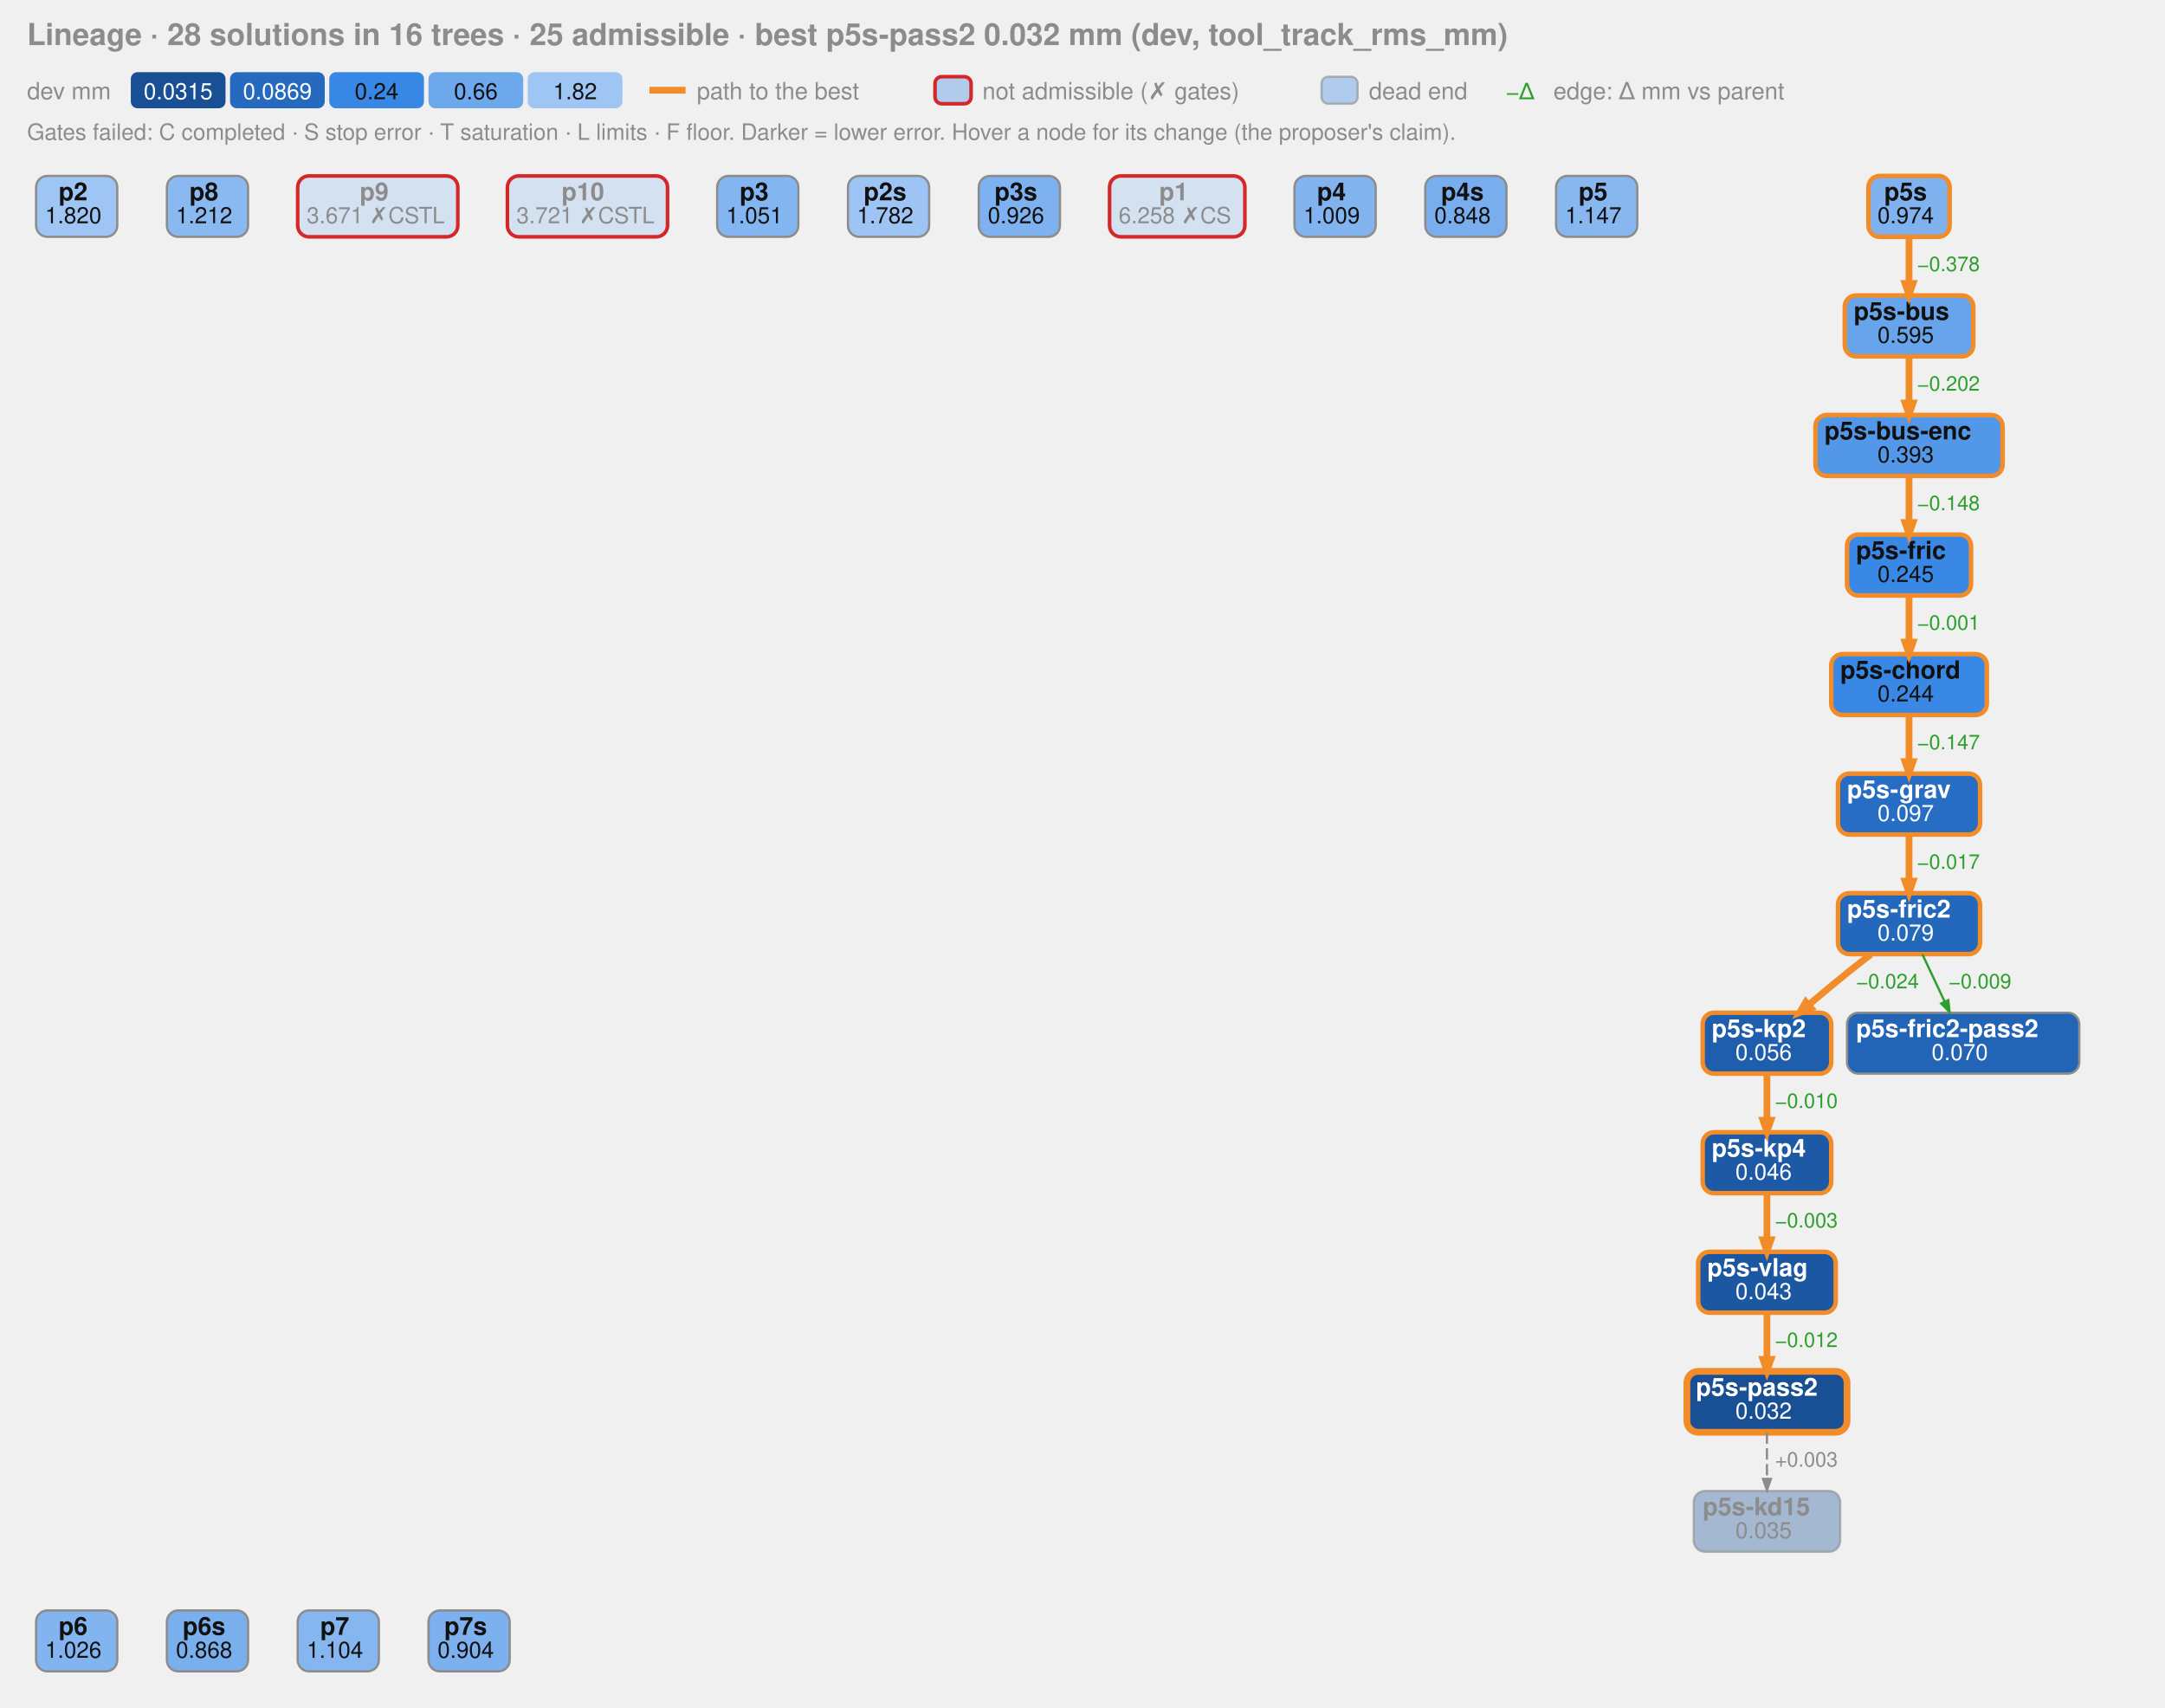
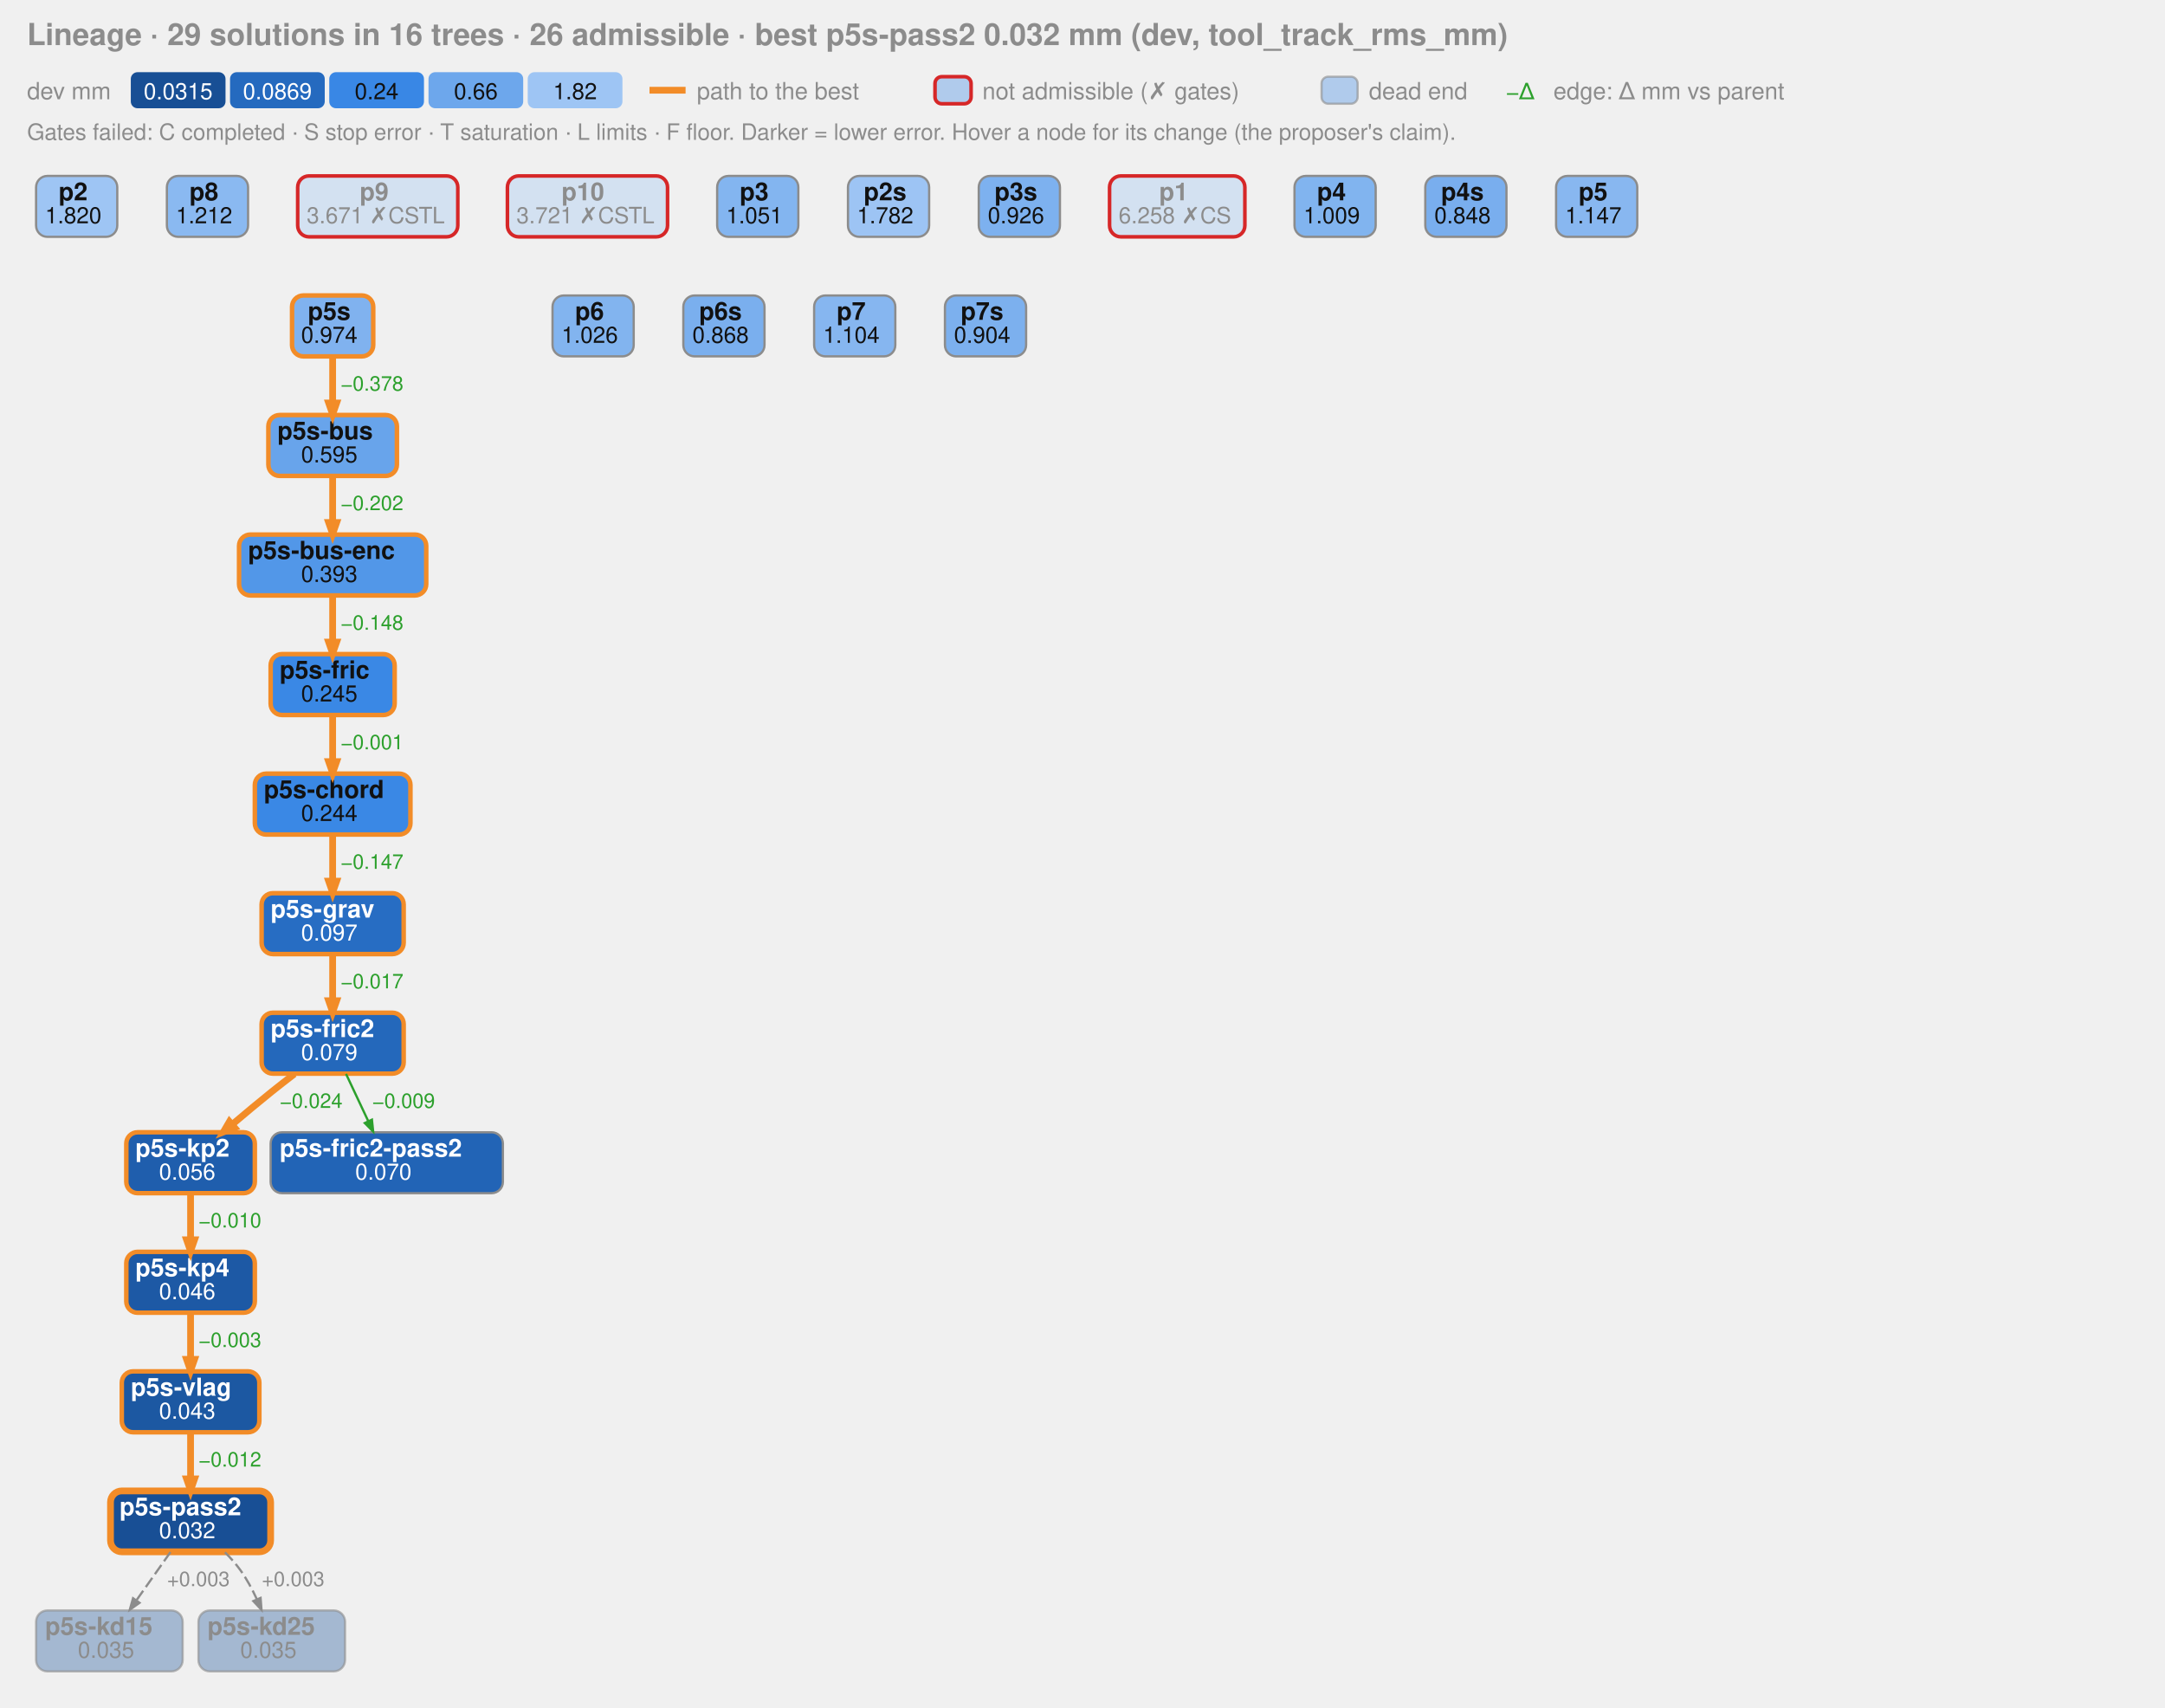
- <svg xmlns="http://www.w3.org/2000/svg" xmlns:xlink="http://www.w3.org/1999/xlink" width="960" height="757" viewBox="0 0 960 757" font-family="Helvetica, Arial, 'Liberation Sans', 'Nimbus Sans', sans-serif" font-size="11" fill="#8c8c8c" role="img" aria-label="Lineage · 28 solutions in 16 trees · 25 admissible · best p5s-pass2 0.032 mm (dev, tool_track_rms_mm)">
-   <text x="12.0" y="20.0" font-size="13.5" font-weight="600">Lineage · 28 solutions in 16 trees · 25 admissible · best p5s-pass2 0.032 mm (dev, tool_track_rms_mm)</text>
+ <svg xmlns="http://www.w3.org/2000/svg" xmlns:xlink="http://www.w3.org/1999/xlink" width="960" height="757" viewBox="0 0 960 757" font-family="Helvetica, Arial, 'Liberation Sans', 'Nimbus Sans', sans-serif" font-size="11" fill="#8c8c8c" role="img" aria-label="Lineage · 29 solutions in 16 trees · 26 admissible · best p5s-pass2 0.032 mm (dev, tool_track_rms_mm)">
+   <text x="12.0" y="20.0" font-size="13.5" font-weight="600">Lineage · 29 solutions in 16 trees · 26 admissible · best p5s-pass2 0.032 mm (dev, tool_track_rms_mm)</text>
  <text x="12.0" y="44.0" font-size="10.5">dev mm</text>
  <rect x="58.0" y="32.0" width="42" height="16" rx="3" fill="#184f95" />
  <text x="79.0" y="44.0" fill="#ffffff" font-size="10" text-anchor="middle">0.0315</text>
  <rect x="102.0" y="32.0" width="42" height="16" rx="3" fill="#256abf" />
  <text x="123.0" y="44.0" fill="#ffffff" font-size="10" text-anchor="middle">0.0869</text>
  <rect x="146.0" y="32.0" width="42" height="16" rx="3" fill="#3987e5" />
  <text x="167.0" y="44.0" fill="#111111" font-size="10" text-anchor="middle">0.24</text>
  <rect x="190.0" y="32.0" width="42" height="16" rx="3" fill="#6da7ec" />
  <text x="211.0" y="44.0" fill="#111111" font-size="10" text-anchor="middle">0.66</text>
  <rect x="234.0" y="32.0" width="42" height="16" rx="3" fill="#9ec5f4" />
  <text x="255.0" y="44.0" fill="#111111" font-size="10" text-anchor="middle">1.82</text>
  <line x1="288.0" x2="304.0" y1="40.0" y2="40.0" stroke="#f28c28" stroke-width="3" />
  <text x="309.0" y="44.0" font-size="10.5">path to the best</text>
  <rect x="414.6" y="34.0" width="16" height="12" rx="3" fill="#3987e5" fill-opacity="0.35" stroke="#d62728" stroke-width="1.6" />
  <text x="435.6" y="44.0" font-size="10.5">not admissible (✗ gates)</text>
  <rect x="586.0" y="34.0" width="16" height="12" rx="3" fill="#3987e5" fill-opacity="0.35" stroke="#8c8c8c" stroke-opacity="0.6" />
  <text x="607.0" y="44.0" font-size="10.5">dead end</text>
  <text x="667.8" y="44.0" fill="#2ca02c" font-size="10">−Δ</text>
  <text x="688.8" y="44.0" font-size="10.5">edge: Δ mm vs parent</text>
  <text x="12.0" y="62.0" font-size="10">Gates failed: C completed · S stop error · T saturation · L limits · F floor. Darker = lower error. Hover a node for its change (the proposer's claim).</text>
  <g transform="translate(12.0 74.0)">
    <g class="graph" transform="scale(1 1) rotate(0) translate(4 31)">
      <g class="node">
        <a xlink:title="#1 p2 · 1.820 mm · admissible · change: the trajectory's column (as built), board PD">
          <rect fill="#9ec5f4" stroke="#8c8c8c" x="0" y="-27" width="36" height="27" rx="5" />
          <text x="10" y="-16.2" font-weight="bold" fill="#111111">p2</text>
          <text x="4" y="-6" font-size="10" fill="#111111">1.820</text>
        </a>
      </g>
    </g>
  </g>
  <g transform="translate(70.0 74.0)">
    <g class="graph" transform="scale(1 1) rotate(0) translate(4 31)">
      <g class="node">
        <a xlink:title="#2 p8 · 1.212 mm · admissible · change: model at plan time, host spring + board damper">
          <rect fill="#8ab9f1" stroke="#8c8c8c" x="0" y="-27" width="36" height="27" rx="5" />
          <text x="10" y="-16.2" font-weight="bold" fill="#111111">p8</text>
          <text x="4" y="-6" font-size="10" fill="#111111">1.212</text>
        </a>
      </g>
    </g>
  </g>
  <g transform="translate(128.0 74.0)">
    <g class="graph" transform="scale(1 1) rotate(0) translate(4 31)">
      <g class="node inadmissible">
        <a xlink:title="#3 p9 · 3.671 mm · not admissible: completed 25 tasks, stop_error_max_mm 11 tasks, saturation_share_pct 17 tasks, limit_violations 33 tasks · change: model at the host on the measured state, computed torque on the host">
          <rect fill="#9ec5f4" fill-opacity="0.35" stroke="#d62728" stroke-width="1.6" x="0" y="-27" width="71" height="27" rx="5" />
          <text x="27.5" y="-16.2" font-weight="bold" fill="#8c8c8c">p9</text>
          <text x="4" y="-6" font-size="10" fill="#8c8c8c">3.671 ✗CSTL</text>
        </a>
      </g>
    </g>
  </g>
  <g transform="translate(221.0 74.0)">
    <g class="graph" transform="scale(1 1) rotate(0) translate(4 31)">
      <g class="node inadmissible">
        <a xlink:title="#4 p10 · 3.721 mm · not admissible: completed 28 tasks, stop_error_max_mm 17 tasks, saturation_share_pct 19 tasks, limit_violations 32 tasks · change: model at plan time, PD on the host">
          <rect fill="#9ec5f4" fill-opacity="0.35" stroke="#d62728" stroke-width="1.6" x="0" y="-27" width="71" height="27" rx="5" />
          <text x="24" y="-16.2" font-weight="bold" fill="#8c8c8c">p10</text>
          <text x="4" y="-6" font-size="10" fill="#8c8c8c">3.721 ✗CSTL</text>
        </a>
      </g>
    </g>
  </g>
  <g transform="translate(314.0 74.0)">
    <g class="graph" transform="scale(1 1) rotate(0) translate(4 31)">
      <g class="node">
        <a xlink:title="#5 p3 · 1.051 mm · admissible · change: model at plan time, board PD, the datasheet's lookahead">
          <rect fill="#83b5f0" stroke="#8c8c8c" x="0" y="-27" width="36" height="27" rx="5" />
          <text x="10" y="-16.2" font-weight="bold" fill="#111111">p3</text>
          <text x="4" y="-6" font-size="10" fill="#111111">1.051</text>
        </a>
      </g>
    </g>
  </g>
  <g transform="translate(372.0 74.0)">
    <g class="graph" transform="scale(1 1) rotate(0) translate(4 31)">
      <g class="node">
        <a xlink:title="#6 p2s · 1.782 mm · admissible · change: the trajectory's column (as built), board PD, secant_mid_ff">
          <rect fill="#9dc4f4" stroke="#8c8c8c" x="0" y="-27" width="36" height="27" rx="5" />
          <text x="7" y="-16.2" font-weight="bold" fill="#111111">p2s</text>
          <text x="4" y="-6" font-size="10" fill="#111111">1.782</text>
        </a>
      </g>
    </g>
  </g>
  <g transform="translate(430.0 74.0)">
    <g class="graph" transform="scale(1 1) rotate(0) translate(4 31)">
      <g class="node">
        <a xlink:title="#7 p3s · 0.926 mm · admissible · change: model at plan time, board PD, the datasheet's lookahead, secant_mid_ff">
          <rect fill="#7db1ef" stroke="#8c8c8c" x="0" y="-27" width="36" height="27" rx="5" />
          <text x="7" y="-16.2" font-weight="bold" fill="#111111">p3s</text>
          <text x="4" y="-6" font-size="10" fill="#111111">0.926</text>
        </a>
      </g>
    </g>
  </g>
  <g transform="translate(488.0 74.0)">
    <g class="graph" transform="scale(1 1) rotate(0) translate(4 31)">
      <g class="node inadmissible">
        <a xlink:title="#8 p1 · 6.258 mm · not admissible: completed 41 tasks, stop_error_max_mm 41 tasks · change: no feed-forward, board PD, calibrated lookahead">
          <rect fill="#9ec5f4" fill-opacity="0.35" stroke="#d62728" stroke-width="1.6" x="0" y="-27" width="60" height="27" rx="5" />
          <text x="22" y="-16.2" font-weight="bold" fill="#8c8c8c">p1</text>
          <text x="4" y="-6" font-size="10" fill="#8c8c8c">6.258 ✗CS</text>
        </a>
      </g>
    </g>
  </g>
  <g transform="translate(570.0 74.0)">
    <g class="graph" transform="scale(1 1) rotate(0) translate(4 31)">
      <g class="node">
        <a xlink:title="#9 p4 · 1.009 mm · admissible · change: model at plan time, board PD, calibrated lookahead">
          <rect fill="#81b4ef" stroke="#8c8c8c" x="0" y="-27" width="36" height="27" rx="5" />
          <text x="10" y="-16.2" font-weight="bold" fill="#111111">p4</text>
          <text x="4" y="-6" font-size="10" fill="#111111">1.009</text>
        </a>
      </g>
    </g>
  </g>
  <g transform="translate(628.0 74.0)">
    <g class="graph" transform="scale(1 1) rotate(0) translate(4 31)">
      <g class="node">
        <a xlink:title="#10 p4s · 0.848 mm · admissible · change: model at plan time, board PD, calibrated lookahead, secant_mid_ff">
          <rect fill="#79aeee" stroke="#8c8c8c" x="0" y="-27" width="36" height="27" rx="5" />
          <text x="7" y="-16.2" font-weight="bold" fill="#111111">p4s</text>
          <text x="4" y="-6" font-size="10" fill="#111111">0.848</text>
        </a>
      </g>
    </g>
  </g>
  <g transform="translate(686.0 74.0)">
    <g class="graph" transform="scale(1 1) rotate(0) translate(4 31)">
      <g class="node">
        <a xlink:title="#11 p5 · 1.147 mm · admissible · change: model + Coulomb at plan time, board PD, calibrated lookahead">
          <rect fill="#88b7f0" stroke="#8c8c8c" x="0" y="-27" width="36" height="27" rx="5" />
          <text x="10" y="-16.2" font-weight="bold" fill="#111111">p5</text>
          <text x="4" y="-6" font-size="10" fill="#111111">1.147</text>
        </a>
      </g>
    </g>
  </g>
-   <g transform="translate(744.0 74.0)">
+   <g transform="translate(12.0 127.0)">
    <g class="graph" transform="scale(1 1) rotate(0) translate(4 614)">
      <g class="node path">
        <a xlink:title="#12 p5s · 0.974 mm · admissible · change: model + Coulomb at plan time, board PD, calibrated lookahead, secant_mid_ff">
-           <rect fill="#80b2ef" stroke="#f28c28" stroke-width="2" x="80.5" y="-610" width="36" height="27" rx="5" />
-           <text x="87.5" y="-599.2" font-weight="bold" fill="#111111">p5s</text>
-           <text x="84.5" y="-589" font-size="10" fill="#111111">0.974</text>
+           <rect fill="#80b2ef" stroke="#f28c28" stroke-width="2" x="113.5" y="-610" width="36" height="27" rx="5" />
+           <text x="120.5" y="-599.2" font-weight="bold" fill="#111111">p5s</text>
+           <text x="117.5" y="-589" font-size="10" fill="#111111">0.974</text>
        </a>
      </g>
      <g class="node path">
        <a xlink:title="#17 p5s-bus · 0.595 mm · admissible · parent p5s · change: lookahead = the deployment's bus command delay per joint, not the friction-inflated calibration (Coulomb is already in the ff)">
-           <rect fill="#68a4eb" stroke="#f28c28" stroke-width="2" x="70" y="-557" width="57" height="27" rx="5" />
-           <text x="74" y="-546.2" font-weight="bold" fill="#111111">p5s-bus</text>
-           <text x="84.5" y="-536" font-size="10" fill="#111111">0.595</text>
-         </a>
-       </g>
-       <g class="edge path">
-         <path fill="none" stroke="#f28c28" stroke-width="3" d="M98.5,-582.89C98.5,-576.81 98.5,-569.4 98.5,-562.71" />
-         <polygon fill="#f28c28" stroke="#f28c28" stroke-width="3" points="100.25,-562.32 98.5,-557.32 96.75,-562.32 100.25,-562.32" />
-         <text text-anchor="middle" x="116" y="-567.8" font-size="9" fill="#2ca02c">−0.378</text>
+           <rect fill="#68a4eb" stroke="#f28c28" stroke-width="2" x="103" y="-557" width="57" height="27" rx="5" />
+           <text x="107" y="-546.2" font-weight="bold" fill="#111111">p5s-bus</text>
+           <text x="117.5" y="-536" font-size="10" fill="#111111">0.595</text>
+         </a>
+       </g>
+       <g class="edge path">
+         <path fill="none" stroke="#f28c28" stroke-width="3" d="M131.5,-582.89C131.5,-576.81 131.5,-569.4 131.5,-562.71" />
+         <polygon fill="#f28c28" stroke="#f28c28" stroke-width="3" points="133.25,-562.32 131.5,-557.32 129.75,-562.32 133.25,-562.32" />
+         <text text-anchor="middle" x="149" y="-567.8" font-size="9" fill="#2ca02c">−0.378</text>
      </g>
      <g class="node path">
        <a xlink:title="#18 p5s-bus-enc · 0.393 mm · admissible · parent p5s-bus · change: lookahead = bus delay minus the board's own lead (encoder delay + one board tick, 0.75 ms), from the deployment's board fields">
-           <rect fill="#5297e8" stroke="#f28c28" stroke-width="2" x="57" y="-504" width="83" height="27" rx="5" />
-           <text x="61" y="-493.2" font-weight="bold" fill="#111111">p5s-bus-enc</text>
-           <text x="84.5" y="-483" font-size="10" fill="#111111">0.393</text>
-         </a>
-       </g>
-       <g class="edge path">
-         <path fill="none" stroke="#f28c28" stroke-width="3" d="M98.5,-529.89C98.5,-523.81 98.5,-516.4 98.5,-509.71" />
-         <polygon fill="#f28c28" stroke="#f28c28" stroke-width="3" points="100.25,-509.32 98.5,-504.32 96.75,-509.32 100.25,-509.32" />
-         <text text-anchor="middle" x="116" y="-514.8" font-size="9" fill="#2ca02c">−0.202</text>
+           <rect fill="#5297e8" stroke="#f28c28" stroke-width="2" x="90" y="-504" width="83" height="27" rx="5" />
+           <text x="94" y="-493.2" font-weight="bold" fill="#111111">p5s-bus-enc</text>
+           <text x="117.5" y="-483" font-size="10" fill="#111111">0.393</text>
+         </a>
+       </g>
+       <g class="edge path">
+         <path fill="none" stroke="#f28c28" stroke-width="3" d="M131.5,-529.89C131.5,-523.81 131.5,-516.4 131.5,-509.71" />
+         <polygon fill="#f28c28" stroke="#f28c28" stroke-width="3" points="133.25,-509.32 131.5,-504.32 129.75,-509.32 133.25,-509.32" />
+         <text text-anchor="middle" x="149" y="-514.8" font-size="9" fill="#2ca02c">−0.202</text>
      </g>
      <g class="node path">
        <a xlink:title="#19 p5s-fric · 0.245 mm · admissible · parent p5s-bus-enc · change: friction ff = per-joint Coulomb tanh(qd/vs) + viscous identified from p5s-bus-enc's dev run records, replacing the given model's Coulomb">
-           <rect fill="#3a88e5" stroke="#f28c28" stroke-width="2" x="71" y="-451" width="55" height="27" rx="5" />
-           <text x="75" y="-440.2" font-weight="bold" fill="#111111">p5s-fric</text>
-           <text x="84.5" y="-430" font-size="10" fill="#111111">0.245</text>
-         </a>
-       </g>
-       <g class="edge path">
-         <path fill="none" stroke="#f28c28" stroke-width="3" d="M98.5,-476.89C98.5,-470.81 98.5,-463.4 98.5,-456.71" />
-         <polygon fill="#f28c28" stroke="#f28c28" stroke-width="3" points="100.25,-456.32 98.5,-451.32 96.75,-456.32 100.25,-456.32" />
-         <text text-anchor="middle" x="116" y="-461.8" font-size="9" fill="#2ca02c">−0.148</text>
+           <rect fill="#3a88e5" stroke="#f28c28" stroke-width="2" x="104" y="-451" width="55" height="27" rx="5" />
+           <text x="108" y="-440.2" font-weight="bold" fill="#111111">p5s-fric</text>
+           <text x="117.5" y="-430" font-size="10" fill="#111111">0.245</text>
+         </a>
+       </g>
+       <g class="edge path">
+         <path fill="none" stroke="#f28c28" stroke-width="3" d="M131.5,-476.89C131.5,-470.81 131.5,-463.4 131.5,-456.71" />
+         <polygon fill="#f28c28" stroke="#f28c28" stroke-width="3" points="133.25,-456.32 131.5,-451.32 129.75,-456.32 133.25,-456.32" />
+         <text text-anchor="middle" x="149" y="-461.8" font-size="9" fill="#2ca02c">−0.148</text>
      </g>
      <g class="node path">
        <a xlink:title="#20 p5s-chord · 0.244 mm · admissible · parent p5s-fric · change: position sent = sample - a(s+T/2)·T²/12: the board's straight walk over a host period becomes the least-squares line of the curve, not its …">
-           <rect fill="#3a88e5" stroke="#f28c28" stroke-width="2" x="64" y="-398" width="69" height="27" rx="5" />
-           <text x="68" y="-387.2" font-weight="bold" fill="#111111">p5s-chord</text>
-           <text x="84.5" y="-377" font-size="10" fill="#111111">0.244</text>
-         </a>
-       </g>
-       <g class="edge path">
-         <path fill="none" stroke="#f28c28" stroke-width="3" d="M98.5,-423.89C98.5,-417.81 98.5,-410.4 98.5,-403.71" />
-         <polygon fill="#f28c28" stroke="#f28c28" stroke-width="3" points="100.25,-403.32 98.5,-398.32 96.75,-403.32 100.25,-403.32" />
-         <text text-anchor="middle" x="116" y="-408.8" font-size="9" fill="#2ca02c">−0.001</text>
+           <rect fill="#3a88e5" stroke="#f28c28" stroke-width="2" x="97" y="-398" width="69" height="27" rx="5" />
+           <text x="101" y="-387.2" font-weight="bold" fill="#111111">p5s-chord</text>
+           <text x="117.5" y="-377" font-size="10" fill="#111111">0.244</text>
+         </a>
+       </g>
+       <g class="edge path">
+         <path fill="none" stroke="#f28c28" stroke-width="3" d="M131.5,-423.89C131.5,-417.81 131.5,-410.4 131.5,-403.71" />
+         <polygon fill="#f28c28" stroke="#f28c28" stroke-width="3" points="133.25,-403.32 131.5,-398.32 129.75,-403.32 133.25,-403.32" />
+         <text text-anchor="middle" x="149" y="-408.8" font-size="9" fill="#2ca02c">−0.001</text>
      </g>
      <g class="node path">
        <a xlink:title="#21 p5s-grav · 0.097 mm · admissible · parent p5s-chord · change: ff minus a gravity-shaped torque error per joint, fitted from p5s-chord's dev joint errors (kp·e + kd·ė on sin/cos of q2, q2+q3, q2+q3+q4, …">
-           <rect fill="#276dc3" stroke="#f28c28" stroke-width="2" x="67" y="-345" width="63" height="27" rx="5" />
-           <text x="71" y="-334.2" font-weight="bold" fill="#ffffff">p5s-grav</text>
-           <text x="84.5" y="-324" font-size="10" fill="#ffffff">0.097</text>
-         </a>
-       </g>
-       <g class="edge path">
-         <path fill="none" stroke="#f28c28" stroke-width="3" d="M98.5,-370.89C98.5,-364.81 98.5,-357.4 98.5,-350.71" />
-         <polygon fill="#f28c28" stroke="#f28c28" stroke-width="3" points="100.25,-350.32 98.5,-345.32 96.75,-350.32 100.25,-350.32" />
-         <text text-anchor="middle" x="116" y="-355.8" font-size="9" fill="#2ca02c">−0.147</text>
+           <rect fill="#276dc3" stroke="#f28c28" stroke-width="2" x="100" y="-345" width="63" height="27" rx="5" />
+           <text x="104" y="-334.2" font-weight="bold" fill="#ffffff">p5s-grav</text>
+           <text x="117.5" y="-324" font-size="10" fill="#ffffff">0.097</text>
+         </a>
+       </g>
+       <g class="edge path">
+         <path fill="none" stroke="#f28c28" stroke-width="3" d="M131.5,-370.89C131.5,-364.81 131.5,-357.4 131.5,-350.71" />
+         <polygon fill="#f28c28" stroke="#f28c28" stroke-width="3" points="133.25,-350.32 131.5,-345.32 129.75,-350.32 133.25,-350.32" />
+         <text text-anchor="middle" x="149" y="-355.8" font-size="9" fill="#2ca02c">−0.147</text>
      </g>
      <g class="node path">
        <a xlink:title="#22 p5s-fric2 · 0.079 mm · admissible · parent p5s-grav · change: friction correction in target qd (odd multi-scale tanh basis + qd), fitted from p5s-grav's dev joint errors (kp·e + kd·ė), subtracted from …">
-           <rect fill="#2468bb" stroke="#f28c28" stroke-width="2" x="67" y="-292" width="63" height="27" rx="5" />
-           <text x="71" y="-281.2" font-weight="bold" fill="#ffffff">p5s-fric2</text>
-           <text x="84.5" y="-271" font-size="10" fill="#ffffff">0.079</text>
-         </a>
-       </g>
-       <g class="edge path">
-         <path fill="none" stroke="#f28c28" stroke-width="3" d="M98.5,-317.89C98.5,-311.81 98.5,-304.4 98.5,-297.71" />
-         <polygon fill="#f28c28" stroke="#f28c28" stroke-width="3" points="100.25,-297.32 98.5,-292.32 96.75,-297.32 100.25,-297.32" />
-         <text text-anchor="middle" x="116" y="-302.8" font-size="9" fill="#2ca02c">−0.017</text>
+           <rect fill="#2468bb" stroke="#f28c28" stroke-width="2" x="100" y="-292" width="63" height="27" rx="5" />
+           <text x="104" y="-281.2" font-weight="bold" fill="#ffffff">p5s-fric2</text>
+           <text x="117.5" y="-271" font-size="10" fill="#ffffff">0.079</text>
+         </a>
+       </g>
+       <g class="edge path">
+         <path fill="none" stroke="#f28c28" stroke-width="3" d="M131.5,-317.89C131.5,-311.81 131.5,-304.4 131.5,-297.71" />
+         <polygon fill="#f28c28" stroke="#f28c28" stroke-width="3" points="133.25,-297.32 131.5,-292.32 129.75,-297.32 133.25,-297.32" />
+         <text text-anchor="middle" x="149" y="-302.8" font-size="9" fill="#2ca02c">−0.017</text>
      </g>
      <g class="node path">
        <a xlink:title="#23 p5s-kp2 · 0.056 mm · admissible · parent p5s-fric2 · change: board gains sent with every command: kp x2, kd x sqrt(2) (same damping ratio, bandwidth x1.41) instead of the boards' configured gains">
-           <rect fill="#1f5ead" stroke="#f28c28" stroke-width="2" x="7" y="-239" width="57" height="27" rx="5" />
-           <text x="11" y="-228.2" font-weight="bold" fill="#ffffff">p5s-kp2</text>
-           <text x="21.5" y="-218" font-size="10" fill="#ffffff">0.056</text>
-         </a>
-       </g>
-       <g class="edge path">
-         <path fill="none" stroke="#f28c28" stroke-width="3" d="M81.54,-264.84C78.19,-262.28 74.71,-259.58 71.5,-257 65.8,-252.42 59.7,-247.33 54.17,-242.64" />
-         <polygon fill="#f28c28" stroke="#f28c28" stroke-width="3" points="55.01,-241.06 50.06,-239.14 52.73,-243.72 55.01,-241.06" />
-         <text text-anchor="middle" x="89" y="-249.8" font-size="9" fill="#2ca02c">−0.024</text>
+           <rect fill="#1f5ead" stroke="#f28c28" stroke-width="2" x="40" y="-239" width="57" height="27" rx="5" />
+           <text x="44" y="-228.2" font-weight="bold" fill="#ffffff">p5s-kp2</text>
+           <text x="54.5" y="-218" font-size="10" fill="#ffffff">0.056</text>
+         </a>
+       </g>
+       <g class="edge path">
+         <path fill="none" stroke="#f28c28" stroke-width="3" d="M114.54,-264.84C111.19,-262.28 107.71,-259.58 104.5,-257 98.8,-252.42 92.7,-247.33 87.17,-242.64" />
+         <polygon fill="#f28c28" stroke="#f28c28" stroke-width="3" points="88.01,-241.06 83.06,-239.14 85.73,-243.72 88.01,-241.06" />
+         <text text-anchor="middle" x="122" y="-249.8" font-size="9" fill="#2ca02c">−0.024</text>
      </g>
      <g class="node">
        <a xlink:title="#27 p5s-fric2-pass2 · 0.070 mm · admissible · parent p5s-fric2 · change: niche (boards' configured gains): second joint-error pass on p5s-fric2's dev runs, gravity shapes + friction basis + own-qdd term fitted jo…">
-           <rect fill="#2264b6" stroke="#8c8c8c" x="71" y="-239" width="103" height="27" rx="5" />
-           <text x="75" y="-228.2" font-weight="bold" fill="#ffffff">p5s-fric2-pass2</text>
-           <text x="108.5" y="-218" font-size="10" fill="#ffffff">0.070</text>
+           <rect fill="#2264b6" stroke="#8c8c8c" x="104" y="-239" width="103" height="27" rx="5" />
+           <text x="108" y="-228.2" font-weight="bold" fill="#ffffff">p5s-fric2-pass2</text>
+           <text x="141.5" y="-218" font-size="10" fill="#ffffff">0.070</text>
        </a>
      </g>
      <g class="edge">
-         <path fill="none" stroke="#2ca02c" d="M104.43,-264.89C107.41,-258.57 111.06,-250.8 114.3,-243.92" />
-         <polygon fill="#2ca02c" stroke="#2ca02c" points="115.92,-244.59 116.47,-239.32 112.76,-243.09 115.92,-244.59" />
-         <text text-anchor="middle" x="130" y="-249.8" font-size="9" fill="#2ca02c">−0.009</text>
+         <path fill="none" stroke="#2ca02c" d="M137.43,-264.89C140.41,-258.57 144.06,-250.8 147.3,-243.92" />
+         <polygon fill="#2ca02c" stroke="#2ca02c" points="148.92,-244.59 149.47,-239.32 145.76,-243.09 148.92,-244.59" />
+         <text text-anchor="middle" x="163" y="-249.8" font-size="9" fill="#2ca02c">−0.009</text>
      </g>
      <g class="node path">
        <a xlink:title="#24 p5s-kp4 · 0.046 mm · admissible · parent p5s-kp2 · change: board kp x4, kd x2 (same damping ratio, bandwidth x2 = 12.6 Hz) instead of x2 / x1.41">
-           <rect fill="#1d59a5" stroke="#f28c28" stroke-width="2" x="7" y="-186" width="57" height="27" rx="5" />
-           <text x="11" y="-175.2" font-weight="bold" fill="#ffffff">p5s-kp4</text>
-           <text x="21.5" y="-165" font-size="10" fill="#ffffff">0.046</text>
-         </a>
-       </g>
-       <g class="edge path">
-         <path fill="none" stroke="#f28c28" stroke-width="3" d="M35.5,-211.89C35.5,-205.81 35.5,-198.4 35.5,-191.71" />
-         <polygon fill="#f28c28" stroke="#f28c28" stroke-width="3" points="37.25,-191.32 35.5,-186.32 33.75,-191.32 37.25,-191.32" />
-         <text text-anchor="middle" x="53" y="-196.8" font-size="9" fill="#2ca02c">−0.010</text>
+           <rect fill="#1d59a5" stroke="#f28c28" stroke-width="2" x="40" y="-186" width="57" height="27" rx="5" />
+           <text x="44" y="-175.2" font-weight="bold" fill="#ffffff">p5s-kp4</text>
+           <text x="54.5" y="-165" font-size="10" fill="#ffffff">0.046</text>
+         </a>
+       </g>
+       <g class="edge path">
+         <path fill="none" stroke="#f28c28" stroke-width="3" d="M68.5,-211.89C68.5,-205.81 68.5,-198.4 68.5,-191.71" />
+         <polygon fill="#f28c28" stroke="#f28c28" stroke-width="3" points="70.25,-191.32 68.5,-186.32 66.75,-191.32 70.25,-191.32" />
+         <text text-anchor="middle" x="86" y="-196.8" font-size="9" fill="#2ca02c">−0.010</text>
      </g>
      <g class="node path">
        <a xlink:title="#25 p5s-vlag · 0.043 mm · admissible · parent p5s-kp4 · change: ff minus kd·tau_v·qdd per joint: the board's velocity estimate lags by encoder delay + 1/(2π·filter Hz) (1.3 ms), so its kd term pushes ahe…">
-           <rect fill="#1c58a2" stroke="#f28c28" stroke-width="2" x="5" y="-133" width="61" height="27" rx="5" />
-           <text x="9" y="-122.2" font-weight="bold" fill="#ffffff">p5s-vlag</text>
-           <text x="21.5" y="-112" font-size="10" fill="#ffffff">0.043</text>
-         </a>
-       </g>
-       <g class="edge path">
-         <path fill="none" stroke="#f28c28" stroke-width="3" d="M35.5,-158.89C35.5,-152.81 35.5,-145.4 35.5,-138.71" />
-         <polygon fill="#f28c28" stroke="#f28c28" stroke-width="3" points="37.25,-138.32 35.5,-133.32 33.75,-138.32 37.25,-138.32" />
-         <text text-anchor="middle" x="53" y="-143.8" font-size="9" fill="#2ca02c">−0.003</text>
+           <rect fill="#1c58a2" stroke="#f28c28" stroke-width="2" x="38" y="-133" width="61" height="27" rx="5" />
+           <text x="42" y="-122.2" font-weight="bold" fill="#ffffff">p5s-vlag</text>
+           <text x="54.5" y="-112" font-size="10" fill="#ffffff">0.043</text>
+         </a>
+       </g>
+       <g class="edge path">
+         <path fill="none" stroke="#f28c28" stroke-width="3" d="M68.5,-158.89C68.5,-152.81 68.5,-145.4 68.5,-138.71" />
+         <polygon fill="#f28c28" stroke="#f28c28" stroke-width="3" points="70.25,-138.32 68.5,-133.32 66.75,-138.32 70.25,-138.32" />
+         <text text-anchor="middle" x="86" y="-143.8" font-size="9" fill="#2ca02c">−0.003</text>
      </g>
      <g class="node best path">
        <a xlink:title="#26 p5s-pass2 · 0.032 mm · admissible · parent p5s-vlag · change: second joint-error identification pass at the current gains (kp x4, kd x2): gravity shapes + friction basis fitted jointly on p5s-vlag's de…">
-           <rect fill="#184f95" stroke="#f28c28" stroke-width="3" x="0" y="-80" width="71" height="27" rx="5" />
-           <text x="4" y="-69.2" font-weight="bold" fill="#ffffff">p5s-pass2</text>
-           <text x="21.5" y="-59" font-size="10" fill="#ffffff">0.032</text>
-         </a>
-       </g>
-       <g class="edge path">
-         <path fill="none" stroke="#f28c28" stroke-width="3" d="M35.5,-105.89C35.5,-99.81 35.5,-92.4 35.5,-85.71" />
-         <polygon fill="#f28c28" stroke="#f28c28" stroke-width="3" points="37.25,-85.32 35.5,-80.32 33.75,-85.32 37.25,-85.32" />
-         <text text-anchor="middle" x="53" y="-90.8" font-size="9" fill="#2ca02c">−0.012</text>
+           <rect fill="#184f95" stroke="#f28c28" stroke-width="3" x="33" y="-80" width="71" height="27" rx="5" />
+           <text x="37" y="-69.2" font-weight="bold" fill="#ffffff">p5s-pass2</text>
+           <text x="54.5" y="-59" font-size="10" fill="#ffffff">0.032</text>
+         </a>
+       </g>
+       <g class="edge path">
+         <path fill="none" stroke="#f28c28" stroke-width="3" d="M68.5,-105.89C68.5,-99.81 68.5,-92.4 68.5,-85.71" />
+         <polygon fill="#f28c28" stroke="#f28c28" stroke-width="3" points="70.25,-85.32 68.5,-80.32 66.75,-85.32 70.25,-85.32" />
+         <text text-anchor="middle" x="86" y="-90.8" font-size="9" fill="#2ca02c">−0.012</text>
      </g>
      <g class="node dead">
        <a xlink:title="#28 p5s-kd15 · 0.035 mm · admissible · parent p5s-pass2 · dead end · change: kd x1.5 instead of x2 at kp x4 (zeta 0.50 -&gt; 0.37): less kd times the 2^14-count velocity estimate">
-           <rect fill="#195199" fill-opacity="0.35" stroke="#8c8c8c" stroke-opacity="0.6" x="3" y="-27" width="65" height="27" rx="5" />
-           <text x="7" y="-16.2" font-weight="bold" fill="#8c8c8c">p5s-kd15</text>
-           <text x="21.5" y="-6" font-size="10" fill="#8c8c8c">0.035</text>
+           <rect fill="#195199" fill-opacity="0.35" stroke="#8c8c8c" stroke-opacity="0.6" x="0" y="-27" width="65" height="27" rx="5" />
+           <text x="4" y="-16.2" font-weight="bold" fill="#8c8c8c">p5s-kd15</text>
+           <text x="18.5" y="-6" font-size="10" fill="#8c8c8c">0.035</text>
        </a>
      </g>
      <g class="edge">
-         <path fill="none" stroke="#8c8c8c" stroke-dasharray="5,2" d="M35.5,-52.89C35.5,-46.81 35.5,-39.4 35.5,-32.71" />
-         <polygon fill="#8c8c8c" stroke="#8c8c8c" points="37.25,-32.32 35.5,-27.32 33.75,-32.32 37.25,-32.32" />
-         <text text-anchor="middle" x="53" y="-37.8" font-size="9" fill="#8c8c8c">+0.003</text>
-       </g>
-     </g>
-   </g>
-   <g transform="translate(12.0 710.0)">
+         <path fill="none" stroke="#8c8c8c" stroke-dasharray="5,2" d="M59.6,-52.89C55.05,-46.44 49.44,-38.5 44.51,-31.52" />
+         <polygon fill="#8c8c8c" stroke="#8c8c8c" points="45.86,-30.39 41.55,-27.32 43,-32.41 45.86,-30.39" />
+         <text text-anchor="middle" x="72" y="-37.8" font-size="9" fill="#8c8c8c">+0.003</text>
+       </g>
+       <g class="node dead">
+         <a xlink:title="#29 p5s-kd25 · 0.035 mm · admissible · parent p5s-pass2 · dead end · change: kd x2.5 instead of x2 at kp x4 (zeta 0.50 -&gt; 0.62): p5s-kd15 showed damping is worth more than the kd buzz it brings">
+           <rect fill="#195299" fill-opacity="0.35" stroke="#8c8c8c" stroke-opacity="0.6" x="72" y="-27" width="65" height="27" rx="5" />
+           <text x="76" y="-16.2" font-weight="bold" fill="#8c8c8c">p5s-kd25</text>
+           <text x="90.5" y="-6" font-size="10" fill="#8c8c8c">0.035</text>
+         </a>
+       </g>
+       <g class="edge">
+         <path fill="none" stroke="#8c8c8c" stroke-dasharray="5,2" d="M83.76,-52.77C86.19,-50.34 88.54,-47.71 90.5,-45 93.36,-41.05 95.84,-36.42 97.89,-31.98" />
+         <polygon fill="#8c8c8c" stroke="#8c8c8c" points="99.55,-32.55 99.95,-27.27 96.34,-31.15 99.55,-32.55" />
+         <text text-anchor="middle" x="114" y="-37.8" font-size="9" fill="#8c8c8c">+0.003</text>
+       </g>
+     </g>
+   </g>
+   <g transform="translate(241.0 127.0)">
    <g class="graph" transform="scale(1 1) rotate(0) translate(4 31)">
      <g class="node">
        <a xlink:title="#13 p6 · 1.026 mm · admissible · change: model at the host on the measured state, board PD, calibrated lookahead">
          <rect fill="#82b4ef" stroke="#8c8c8c" x="0" y="-27" width="36" height="27" rx="5" />
          <text x="10" y="-16.2" font-weight="bold" fill="#111111">p6</text>
          <text x="4" y="-6" font-size="10" fill="#111111">1.026</text>
        </a>
      </g>
    </g>
  </g>
-   <g transform="translate(70.0 710.0)">
+   <g transform="translate(299.0 127.0)">
    <g class="graph" transform="scale(1 1) rotate(0) translate(4 31)">
      <g class="node">
        <a xlink:title="#14 p6s · 0.868 mm · admissible · change: model at the host on the measured state, board PD, calibrated lookahead, secant_mid_ff">
          <rect fill="#7aafee" stroke="#8c8c8c" x="0" y="-27" width="36" height="27" rx="5" />
          <text x="7" y="-16.2" font-weight="bold" fill="#111111">p6s</text>
          <text x="4" y="-6" font-size="10" fill="#111111">0.868</text>
        </a>
      </g>
    </g>
  </g>
-   <g transform="translate(128.0 710.0)">
+   <g transform="translate(357.0 127.0)">
    <g class="graph" transform="scale(1 1) rotate(0) translate(4 31)">
      <g class="node">
        <a xlink:title="#15 p7 · 1.104 mm · admissible · change: model at plan time, computed-torque gains re-sent each tick, calibrated lookahead">
          <rect fill="#86b6f0" stroke="#8c8c8c" x="0" y="-27" width="36" height="27" rx="5" />
          <text x="10" y="-16.2" font-weight="bold" fill="#111111">p7</text>
          <text x="4" y="-6" font-size="10" fill="#111111">1.104</text>
        </a>
      </g>
    </g>
  </g>
-   <g transform="translate(186.0 710.0)">
+   <g transform="translate(415.0 127.0)">
    <g class="graph" transform="scale(1 1) rotate(0) translate(4 31)">
      <g class="node">
        <a xlink:title="#16 p7s · 0.904 mm · admissible · change: model at plan time, computed-torque gains re-sent each tick, calibrated lookahead, secant_mid_ff">
          <rect fill="#7cb0ee" stroke="#8c8c8c" x="0" y="-27" width="36" height="27" rx="5" />
          <text x="7" y="-16.2" font-weight="bold" fill="#111111">p7s</text>
          <text x="4" y="-6" font-size="10" fill="#111111">0.904</text>
        </a>
      </g>
    </g>
  </g>
</svg>
